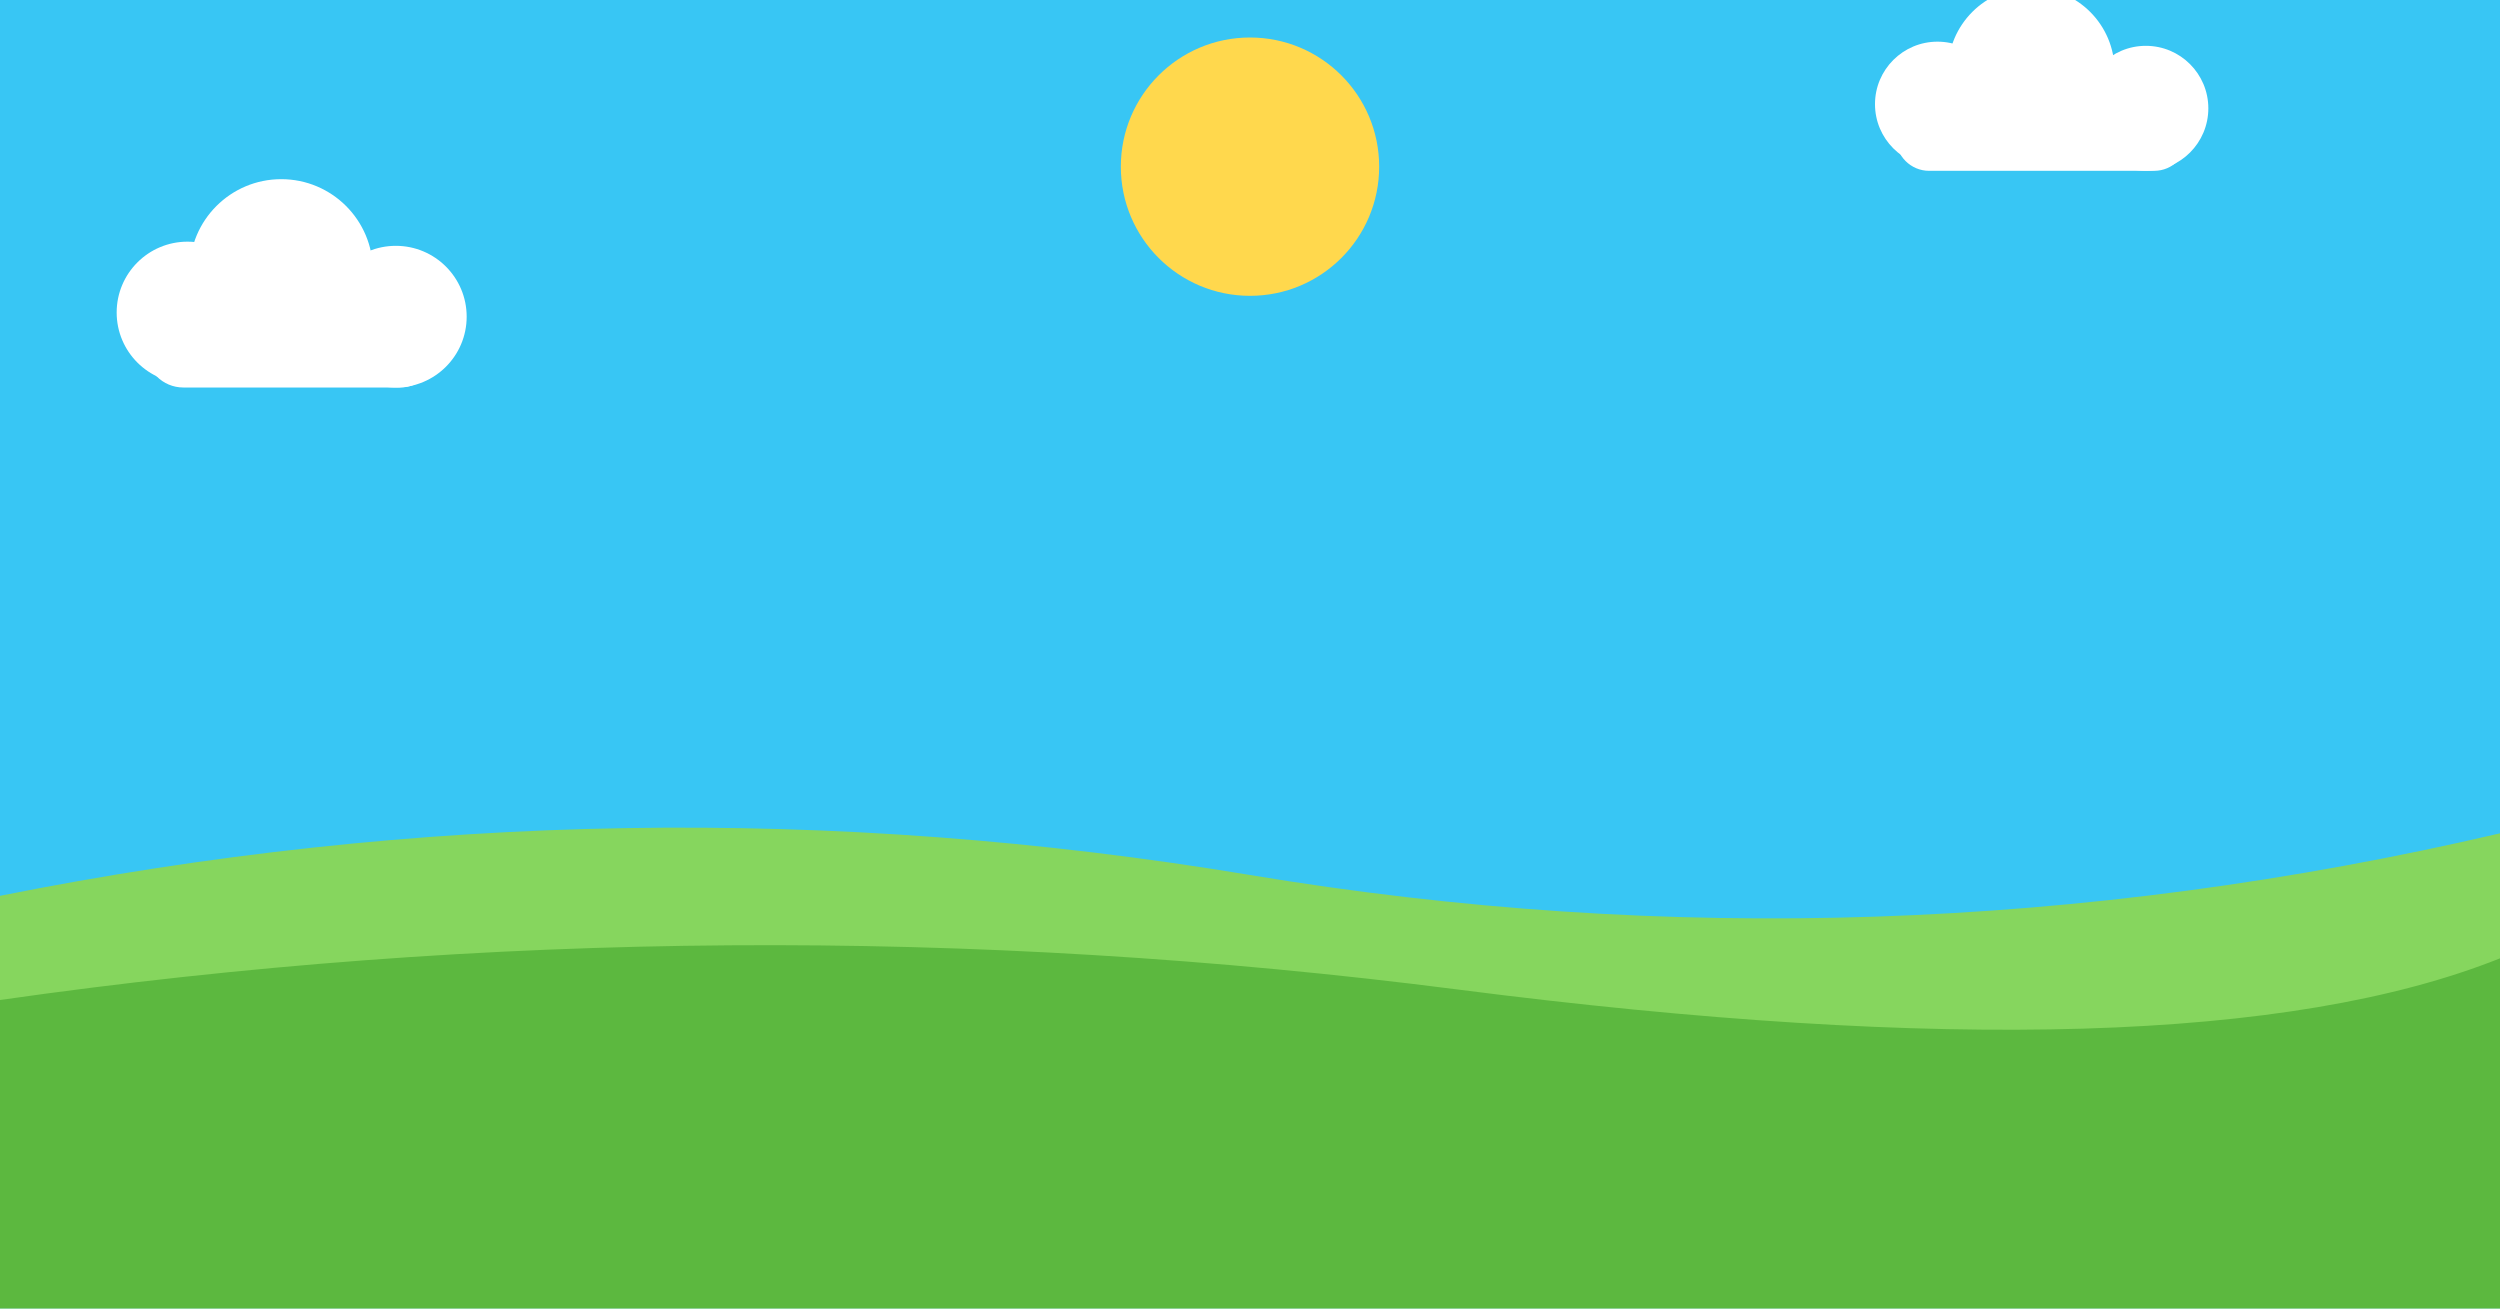
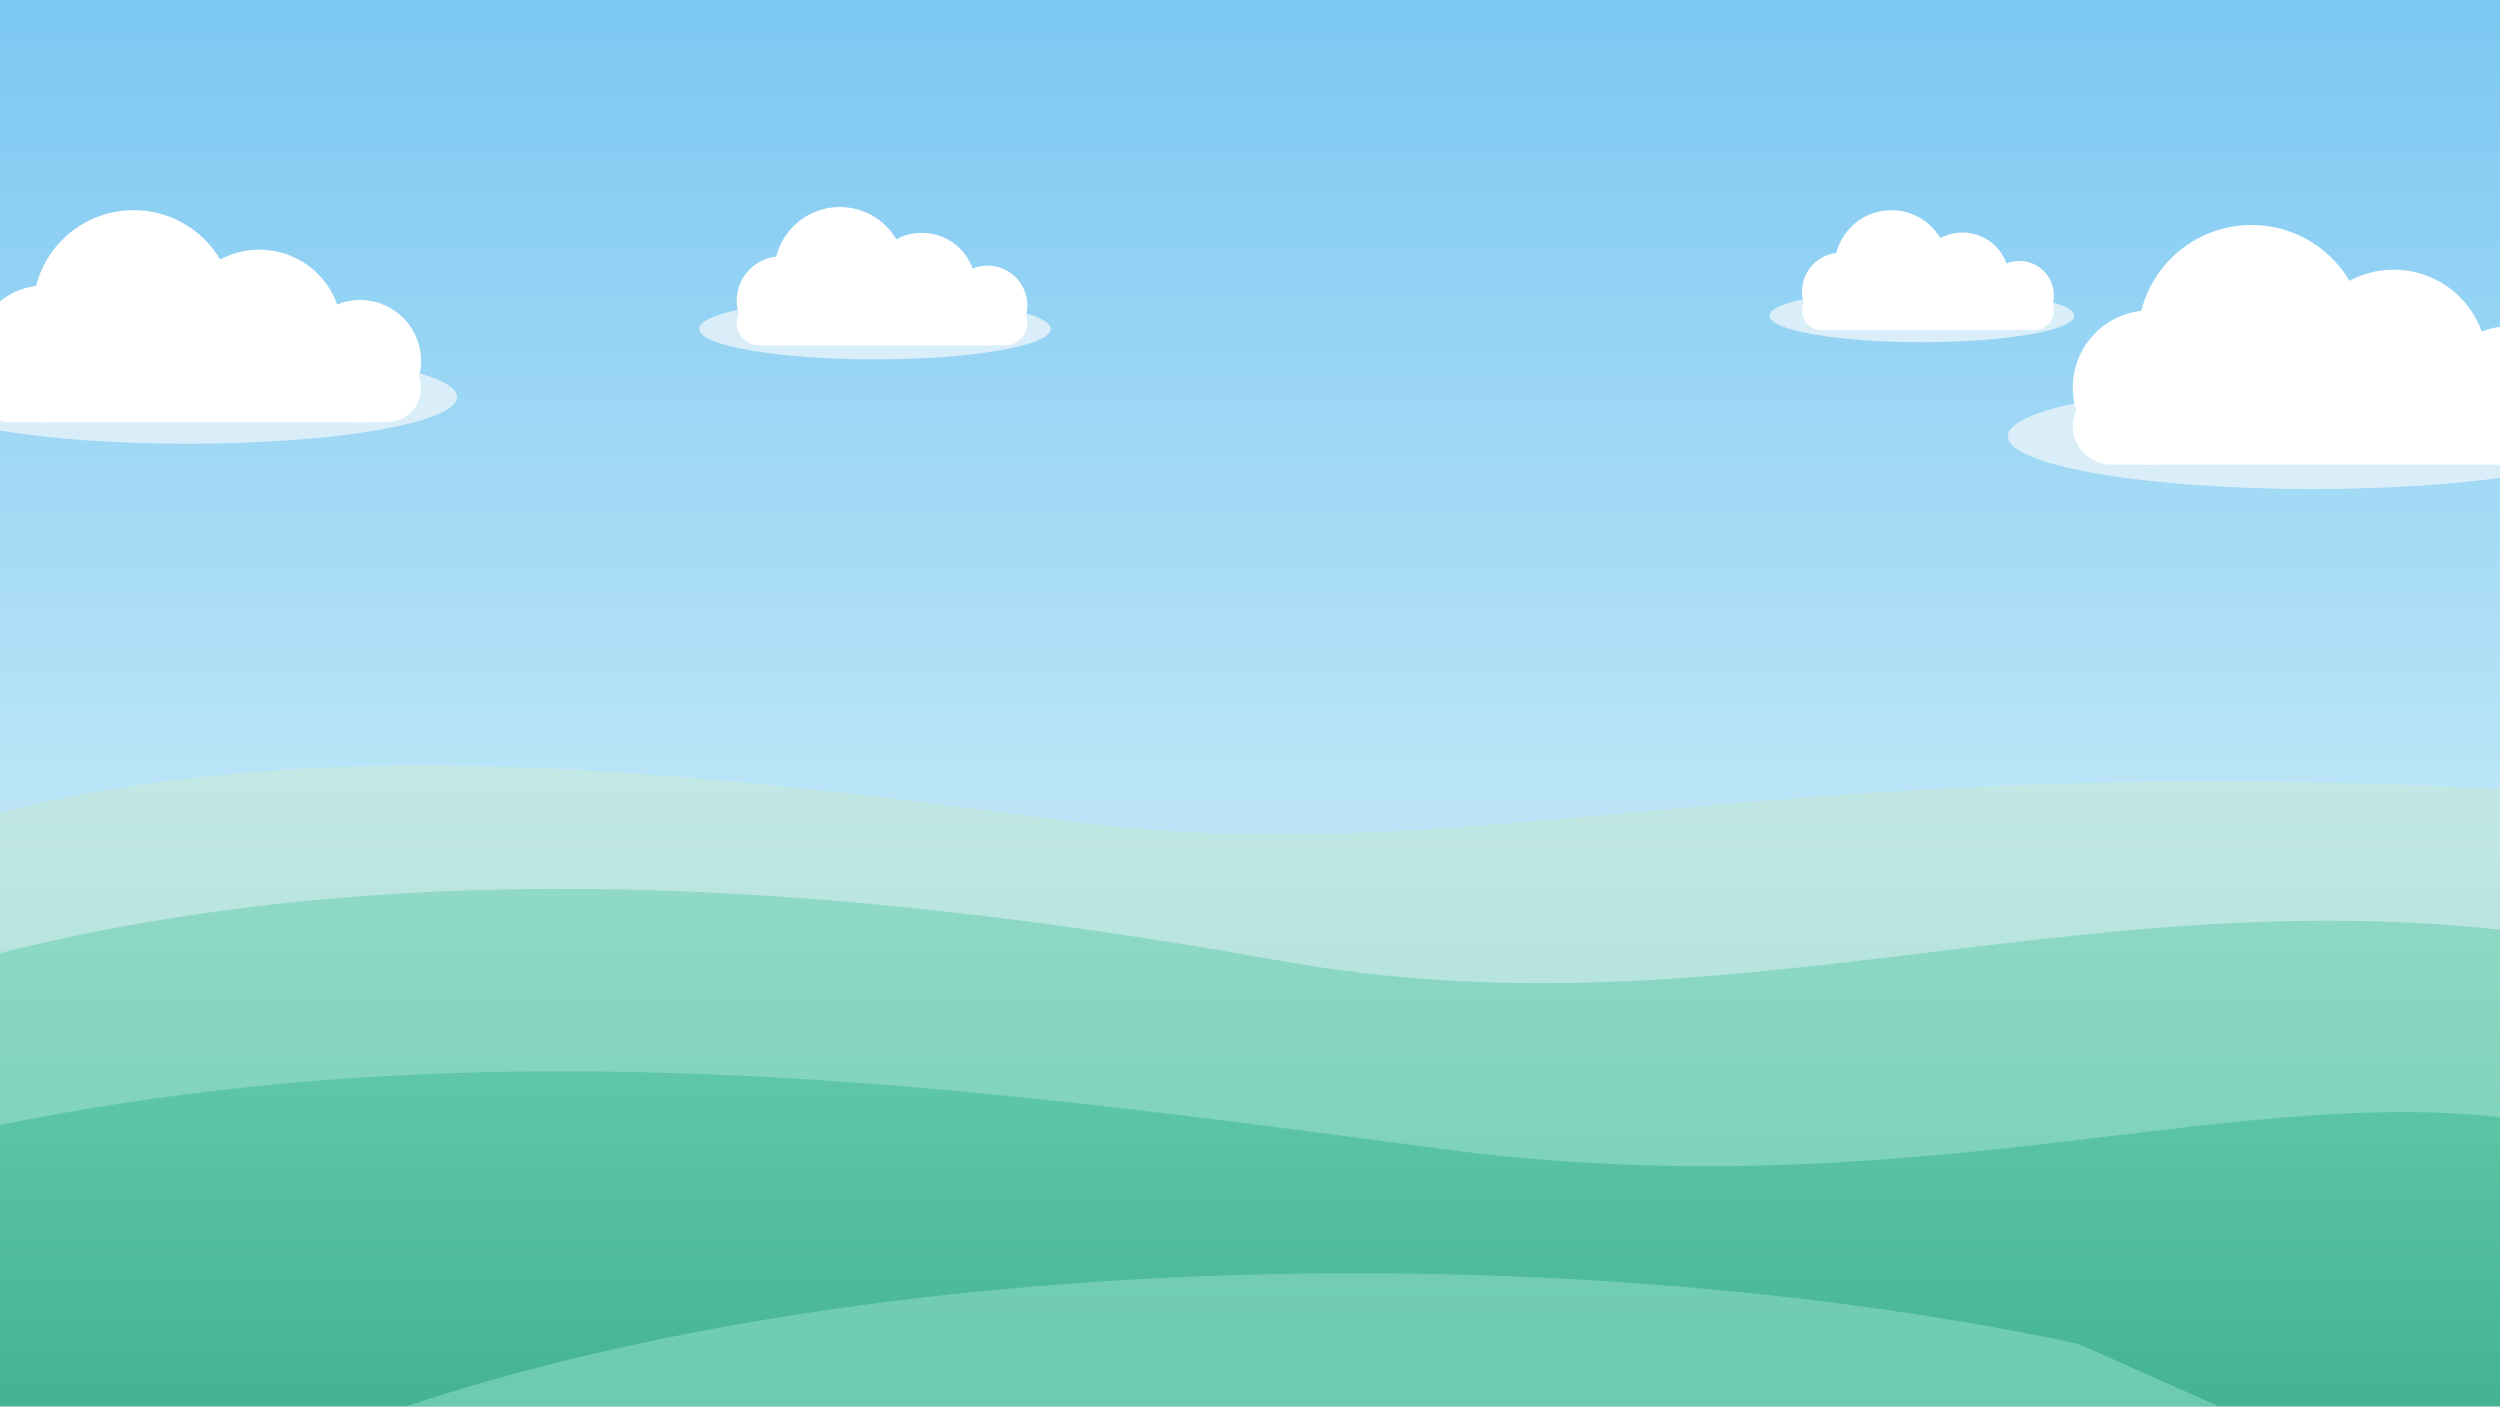
- <svg xmlns="http://www.w3.org/2000/svg" viewBox="0 0 1200 628" preserveAspectRatio="xMidYMax slice">
-   <rect width="1200" height="628" fill="#38c6f4" />
-   <circle cx="600" cy="80" r="62" fill="#ffd84d" />
-   <g fill="#ffffff">
-     <circle cx="90" cy="150" r="34" />
-     <circle cx="135" cy="130" r="44" />
-     <circle cx="190" cy="152" r="34" />
-     <rect x="70" y="150" width="140" height="36" rx="18" />
-     <circle cx="930" cy="50" r="30" />
-     <circle cx="975" cy="34" r="40" />
-     <circle cx="1030" cy="52" r="30" />
-     <rect x="910" y="50" width="140" height="32" rx="16" />
+ <svg xmlns="http://www.w3.org/2000/svg" viewBox="0 0 1600 900" preserveAspectRatio="xMidYMax slice">
+   <defs>
+     <linearGradient id="cielo" x1="0" y1="0" x2="0" y2="1">
+       <stop offset="0" stop-color="#7cc8f2" />
+       <stop offset="0.55" stop-color="#b9e4f7" />
+       <stop offset="1" stop-color="#dff3f6" />
+     </linearGradient>
+     <linearGradient id="c1" x1="0" y1="0" x2="0" y2="1">
+       <stop offset="0" stop-color="#c3e8e6" />
+       <stop offset="1" stop-color="#9edbd0" />
+     </linearGradient>
+     <linearGradient id="c2" x1="0" y1="0" x2="0" y2="1">
+       <stop offset="0" stop-color="#8fd9c5" />
+       <stop offset="1" stop-color="#6fcdb2" />
+     </linearGradient>
+     <linearGradient id="c3" x1="0" y1="0" x2="0" y2="1">
+       <stop offset="0" stop-color="#5fc7a8" />
+       <stop offset="1" stop-color="#43b394" />
+     </linearGradient>
+   </defs>
+   <rect width="1600" height="900" fill="url(#cielo)" />
+   <g transform="translate(120 215) scale(1.15)">
+     <ellipse cx="0" cy="34" rx="150" ry="26" fill="#d9eef9" />
+     <g fill="#fff">
+       <circle cx="-80" cy="10" r="38" />
+       <circle cx="-30" cy="-14" r="56" />
+       <circle cx="40" cy="-2" r="46" />
+       <circle cx="96" cy="14" r="34" />
+       <rect x="-118" y="10" width="248" height="38" rx="19" />
+     </g>
  </g>
-   <path d="M0 430 Q300 370 600 420 T1200 400 V628 H0Z" fill="#86d65e" />
-   <path d="M0 480 Q350 430 700 475 T1200 460 V628 H0Z" fill="#5cb83f" />
+   <g transform="translate(560 185) scale(0.75)">
+     <ellipse cx="0" cy="34" rx="150" ry="26" fill="#d9eef9" />
+     <g fill="#fff">
+       <circle cx="-80" cy="10" r="38" />
+       <circle cx="-30" cy="-14" r="56" />
+       <circle cx="40" cy="-2" r="46" />
+       <circle cx="96" cy="14" r="34" />
+       <rect x="-118" y="10" width="248" height="38" rx="19" />
+     </g>
+   </g>
+   <g transform="translate(1480 235) scale(1.3)">
+     <ellipse cx="0" cy="34" rx="150" ry="26" fill="#d9eef9" />
+     <g fill="#fff">
+       <circle cx="-80" cy="10" r="38" />
+       <circle cx="-30" cy="-14" r="56" />
+       <circle cx="40" cy="-2" r="46" />
+       <circle cx="96" cy="14" r="34" />
+       <rect x="-118" y="10" width="248" height="38" rx="19" />
+     </g>
+   </g>
+   <g transform="translate(1230 180) scale(0.65)">
+     <ellipse cx="0" cy="34" rx="150" ry="26" fill="#d9eef9" />
+     <g fill="#fff">
+       <circle cx="-80" cy="10" r="38" />
+       <circle cx="-30" cy="-14" r="56" />
+       <circle cx="40" cy="-2" r="46" />
+       <circle cx="96" cy="14" r="34" />
+       <rect x="-118" y="10" width="248" height="38" rx="19" />
+     </g>
+   </g>
+   <path d="M0 520 C200 470 420 490 680 525 S1120 480 1600 505 V900 H0Z" fill="url(#c1)" />
+   <path d="M0 610 C260 545 540 565 820 615 S1320 565 1600 595 V900 H0Z" fill="url(#c2)" />
+   <path d="M0 720 C320 655 620 695 920 735 S1420 695 1600 715 V900 H0Z" fill="url(#c3)" />
+   <path d="M260 900 C560 800 1000 790 1330 860 L1420 900Z" fill="#8fdcc8" opacity="0.55" />
</svg>
